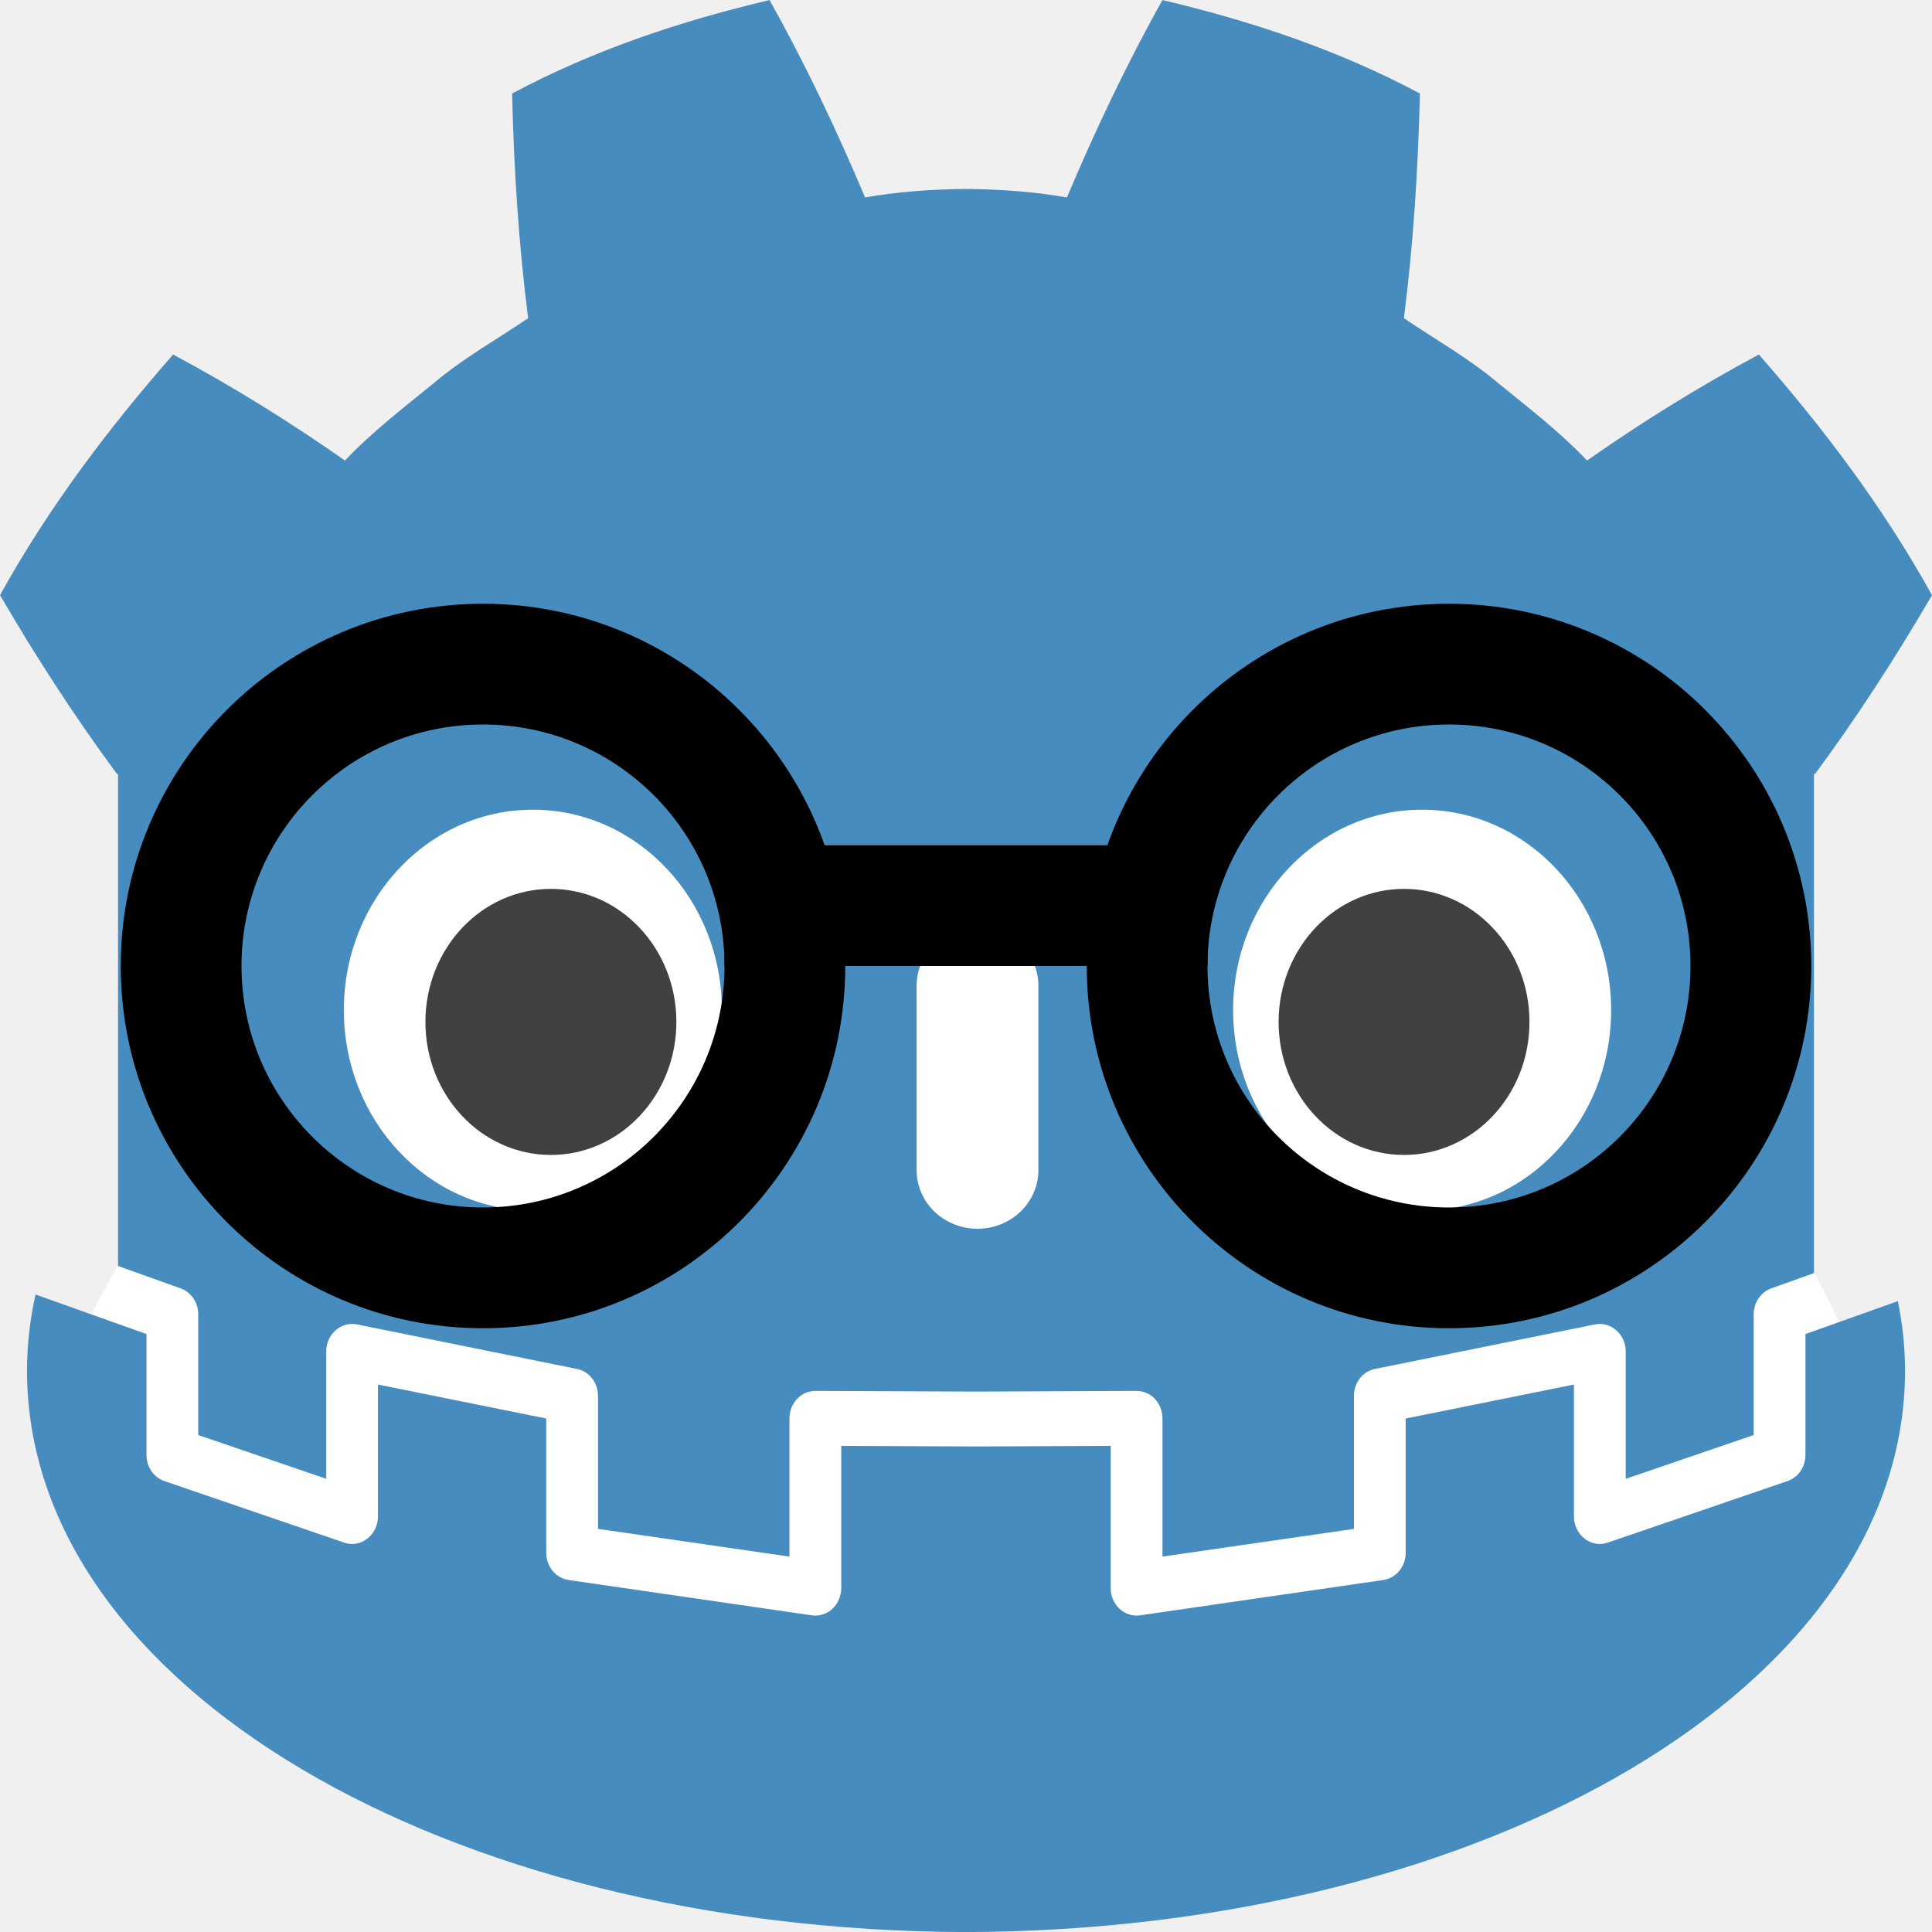
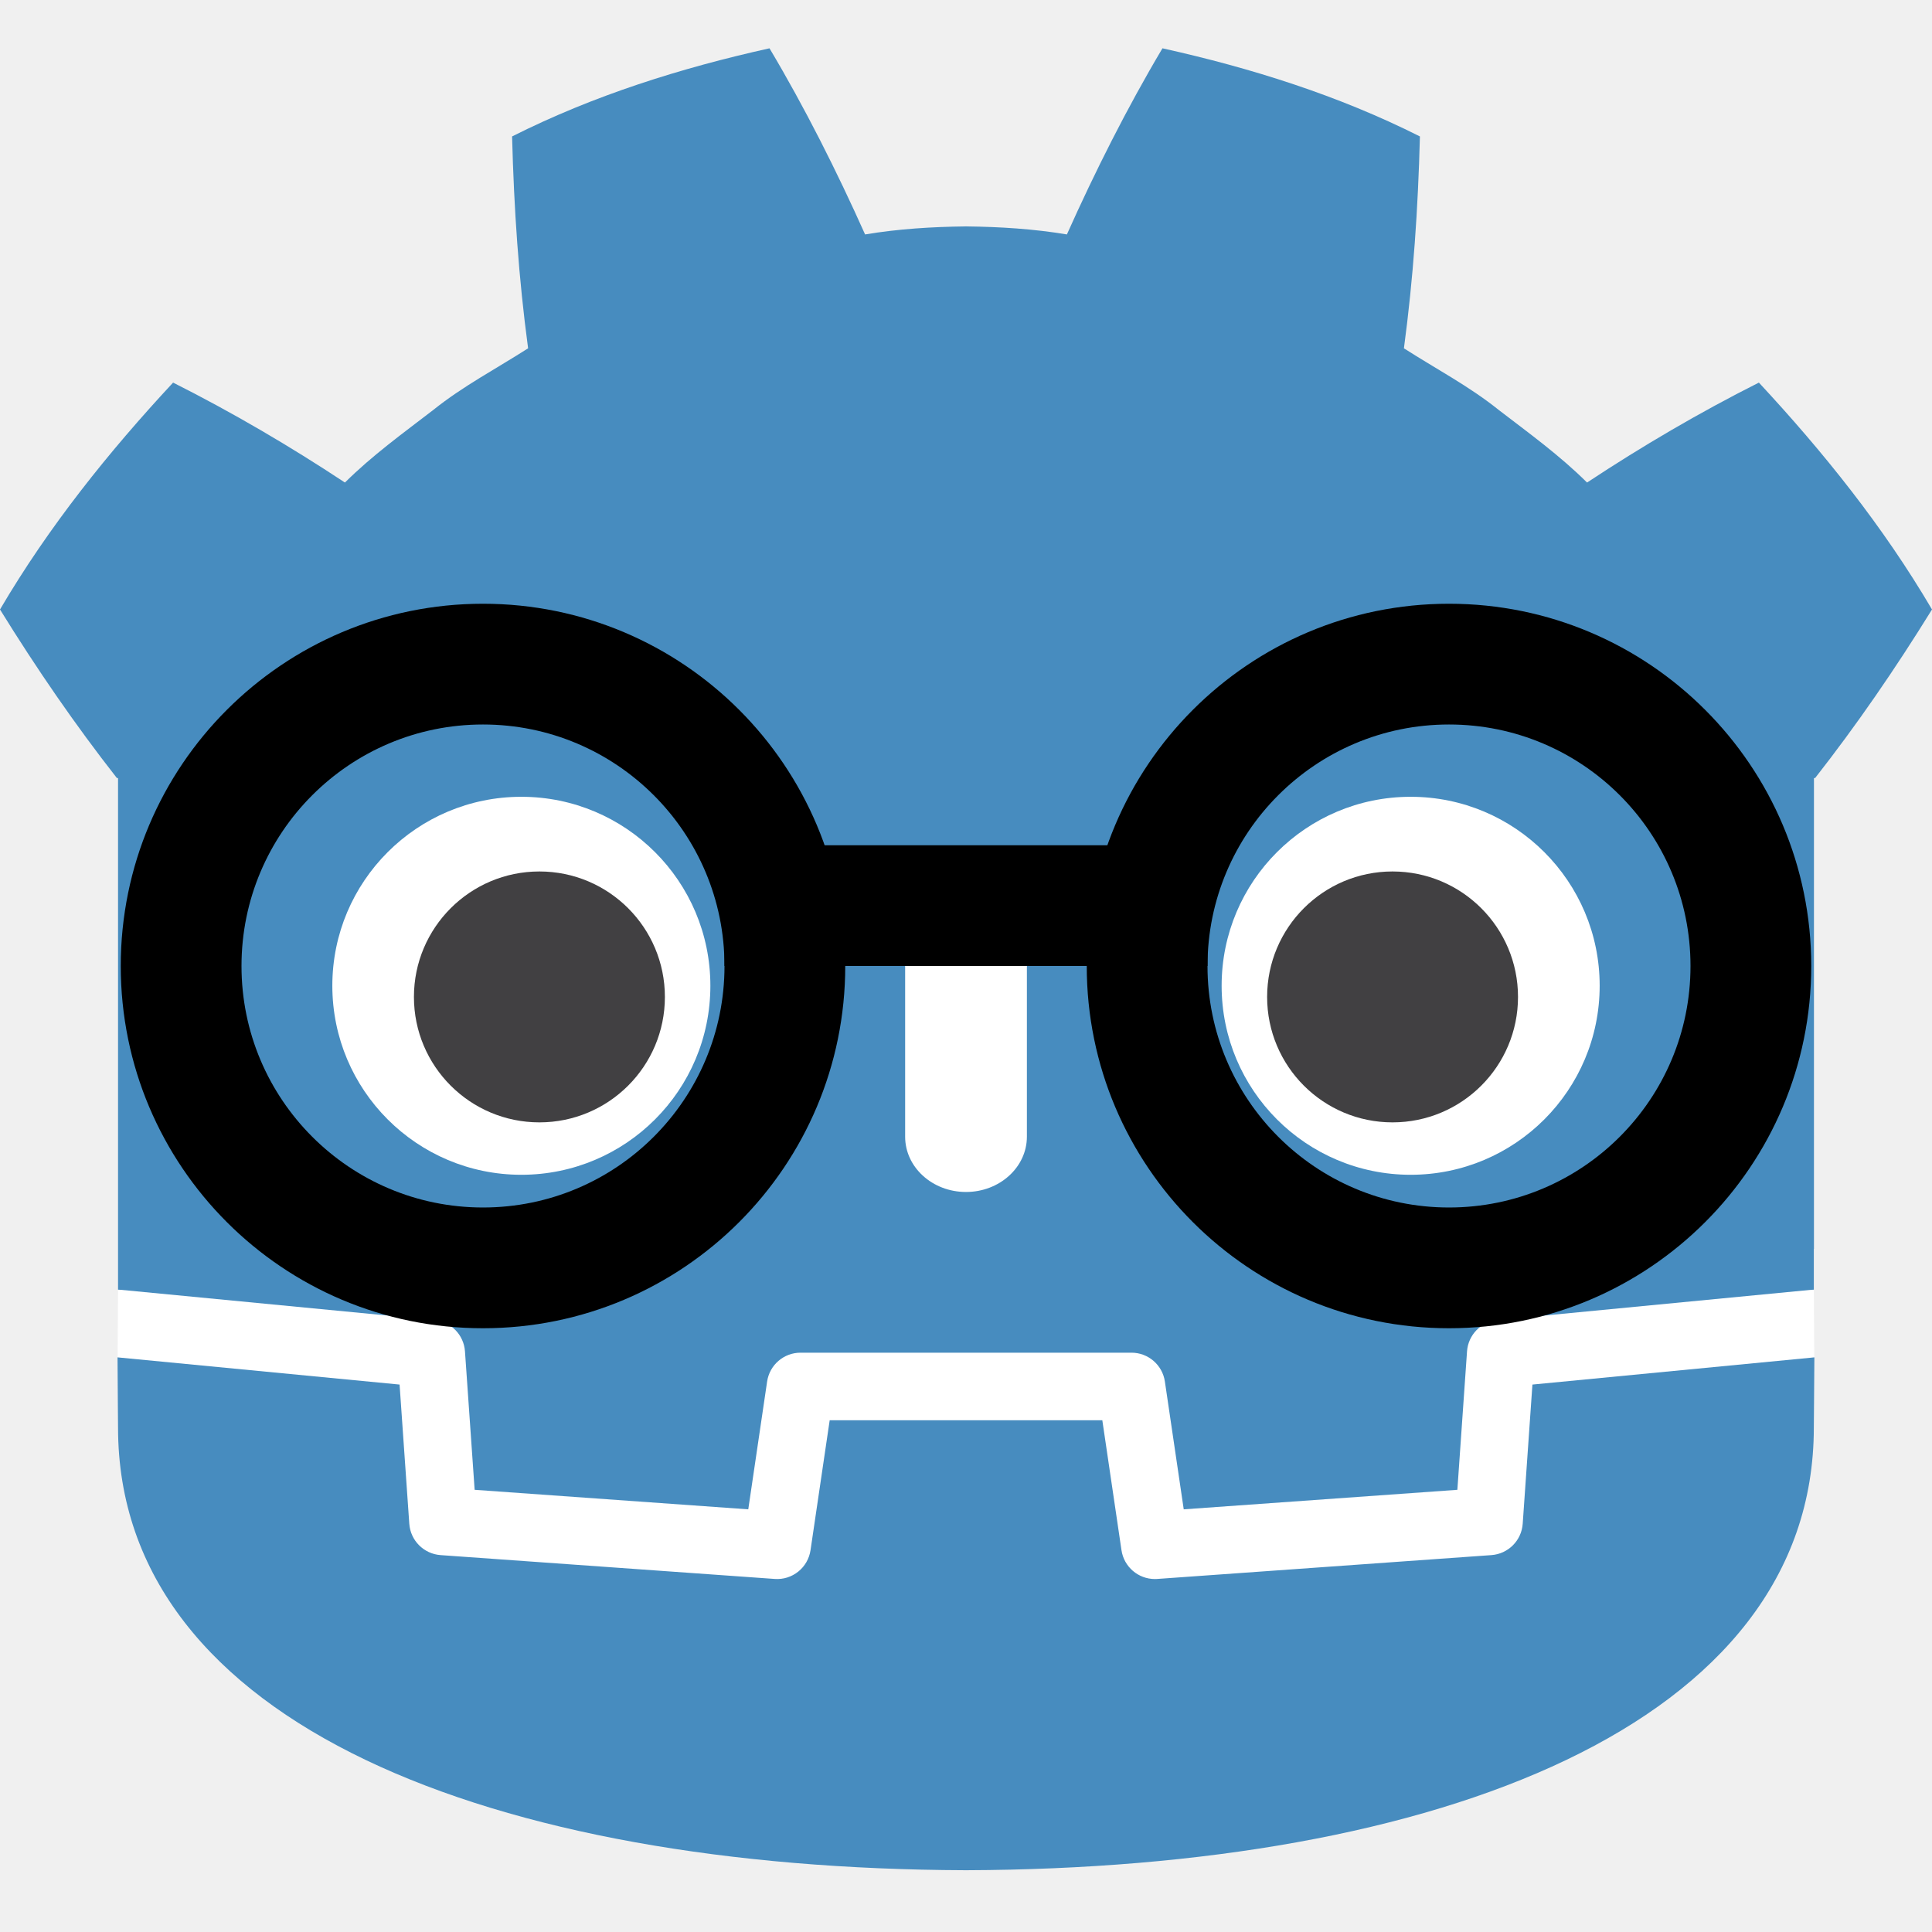
<svg xmlns="http://www.w3.org/2000/svg" width="16" height="16" viewBox="0 0 16 16" id="svg2" version="1.1">
  <defs id="defs4" />
  <g id="layer1" transform="translate(0,-1036.362)">
-     <g transform="matrix(0.01724138,0,0,0.01724138,-0.8275865,1035.046)" id="layer1-5">
-       <g transform="matrix(1.068899,0,0,1.133498,-45.06119,-81.68907)" id="g4149">
-         <path style="fill:#ffffff;fill-opacity:1;stroke:none" d="m 116.994,715.366 43.14,-74.514 75.997,-171.427 271.088,-13.637 282.064,14.17 138.451,255.569 -25.076,66.967 -376.127,53.395 -367.704,-40.322 z" id="path3239" />
-         <g id="g3412" transform="matrix(12.99539,0,0,-12.99539,898.3725,704.7308)">
-           <path d="m 0,0 0,-3.942 c 0,-0.39 -0.25,-0.734 -0.621,-0.852 L -6.835,-6.8 c -0.273,-0.091 -0.57,-0.042 -0.8,0.128 -0.232,0.168 -0.37,0.437 -0.37,0.721 l 0,4.305 -5.818,-1.108 0,-4.381 c 0,-0.447 -0.332,-0.824 -0.775,-0.885 l -8.41,-1.152 c -0.039,-0.003 -0.081,-0.008 -0.121,-0.008 -0.214,0 -0.424,0.078 -0.588,0.22 -0.195,0.172 -0.306,0.416 -0.306,0.676 l 0,4.638 -4.341,-0.018 0,-10e-4 -0.318,10e-4 -0.319,-10e-4 0,10e-4 -4.34,0.018 0,-4.638 c 0,-0.26 -0.112,-0.504 -0.307,-0.676 -0.164,-0.142 -0.374,-0.22 -0.587,-0.22 -0.041,0 -0.082,0.005 -0.123,0.008 l -8.41,1.152 c -0.442,0.061 -0.774,0.438 -0.774,0.885 l 0,4.381 -5.819,1.108 0,-4.305 c 0,-0.284 -0.137,-0.553 -0.368,-0.721 -0.232,-0.17 -0.529,-0.219 -0.802,-0.128 l -6.215,2.006 c -0.369,0.118 -0.619,0.462 -0.619,0.852 l 0,3.942 -3.837,1.29 c -0.19,-0.811 -0.295,-1.642 -0.295,-2.481 0,-10.301 14.512,-18.252 32.448,-18.309 l 0.022,0 0.023,0 c 17.936,0.057 32.448,8.008 32.448,18.309 0,0.766 -0.088,1.521 -0.247,2.266 L 0,0 Z" style="fill:#478cbf;fill-opacity:1;fill-rule:nonzero;stroke:none" id="path3414" />
-         </g>
-         <g id="g3416" transform="matrix(12.99539,0,0,-12.99539,140.1098,467.3493)">
-           <path d="m 0,0 0,-16.047 2.163,-0.729 c 0.364,-0.122 0.61,-0.462 0.61,-0.847 l 0,-3.936 4.426,-1.428 0,4.154 c 0,0.27 0.118,0.52 0.323,0.689 0.206,0.172 0.474,0.241 0.739,0.192 l 7.608,-1.452 c 0.422,-0.079 0.728,-0.448 0.728,-0.877 l 0,-4.338 6.62,-0.904 0,4.509 c 0,0.241 0.096,0.467 0.264,0.635 0.167,0.166 0.394,0.259 0.633,0.259 l 0.002,0 5.551,-0.022 5.549,0.022 c 0.245,-10e-4 0.468,-0.093 0.635,-0.259 0.169,-0.168 0.264,-0.394 0.264,-0.635 l 0,-4.509 6.621,0.904 0,4.338 c 0,0.429 0.304,0.798 0.726,0.877 l 7.609,1.452 c 0.262,0.049 0.533,-0.02 0.738,-0.192 0.205,-0.169 0.325,-0.419 0.325,-0.689 l 0,-4.154 4.425,1.428 0,3.936 c 0,0.385 0.245,0.725 0.609,0.847 l 1.475,0.497 0,16.279 0.04,0 c 1.437,1.834 2.767,3.767 4.042,5.828 -1.694,2.883 -3.768,5.459 -5.986,7.846 -2.057,-1.035 -4.055,-2.208 -5.942,-3.456 -0.944,0.938 -2.008,1.706 -3.052,2.509 -1.027,0.824 -2.183,1.428 -3.281,2.132 0.327,2.433 0.489,4.828 0.554,7.327 -2.831,1.424 -5.85,2.369 -8.903,3.047 -1.219,-2.048 -2.334,-4.267 -3.304,-6.436 -1.152,0.192 -2.309,0.264 -3.467,0.277 l 0,0.002 c -0.008,0 -0.015,-0.002 -0.022,-0.002 -0.008,0 -0.015,0.002 -0.022,0.002 l 0,-0.002 c -1.16,-0.013 -2.316,-0.085 -3.468,-0.277 -0.97,2.169 -2.084,4.388 -3.305,6.436 C 19.475,24.555 16.456,23.61 13.626,22.186 13.69,19.687 13.852,17.292 14.18,14.859 13.081,14.155 11.925,13.551 10.898,12.727 9.855,11.924 8.79,11.156 7.846,10.218 5.958,11.466 3.961,12.639 1.904,13.674 -0.314,11.287 -2.388,8.711 -4.082,5.828 -2.807,3.767 -1.477,1.834 -0.04,0 L 0,0 Z" style="fill:#478cbf;fill-opacity:1;fill-rule:nonzero;stroke:none" id="path3418" />
-         </g>
-         <g id="g3420" transform="matrix(12.99539,0,0,-12.99539,411.4457,567.4281)">
-           <path d="m 0,0 c 0,-3.611 -2.926,-6.537 -6.537,-6.537 -3.608,0 -6.535,2.926 -6.535,6.537 0,3.609 2.927,6.533 6.535,6.533 C -2.926,6.533 0,3.609 0,0" style="fill:#ffffff;fill-opacity:1;fill-rule:nonzero;stroke:none" id="path3422" />
-         </g>
-         <g id="g3424" transform="matrix(12.99539,0,0,-12.99539,391.0066,572.4664)">
-           <path d="m 0,0 c 0,-2.396 -1.941,-4.337 -4.339,-4.337 -2.396,0 -4.339,1.941 -4.339,4.337 0,2.396 1.943,4.339 4.339,4.339 C -1.941,4.339 0,2.396 0,0" style="fill:#414042;fill-opacity:1;fill-rule:nonzero;stroke:none" id="path3426" />
-         </g>
-         <g id="g3428" transform="matrix(12.99539,0,0,-12.99539,526.3093,660.1099)">
-           <path d="m 0,0 c -1.162,0 -2.104,0.856 -2.104,1.912 l 0,6.018 c 0,1.054 0.942,1.912 2.104,1.912 1.162,0 2.106,-0.858 2.106,-1.912 l 0,-6.018 C 2.106,0.856 1.162,0 0,0" style="fill:#ffffff;fill-opacity:1;fill-rule:nonzero;stroke:none" id="path3430" />
-         </g>
-         <g id="g3432" transform="matrix(12.99539,0,0,-12.99539,641.1873,567.4281)">
-           <path d="m 0,0 c 0,-3.611 2.926,-6.537 6.537,-6.537 3.609,0 6.535,2.926 6.535,6.537 0,3.609 -2.926,6.533 -6.535,6.533 C 2.926,6.533 0,3.609 0,0" style="fill:#ffffff;fill-opacity:1;fill-rule:nonzero;stroke:none" id="path3434" />
-         </g>
-         <g id="g3436" transform="matrix(12.99539,0,0,-12.99539,661.6317,572.4664)">
-           <path d="m 0,0 c 0,-2.396 1.941,-4.337 4.336,-4.337 2.398,0 4.339,1.941 4.339,4.337 0,2.396 -1.941,4.339 -4.339,4.339 C 1.941,4.339 0,2.396 0,0" style="fill:#414042;fill-opacity:1;fill-rule:nonzero;stroke:none" id="path3438" />
-         </g>
+     <g transform="matrix(0.01724138,0,0,0.01724138,-0.8275862,1033.738)" id="layer1-6">
+       <g style="stroke-width:0.32" transform="matrix(4.162611,0,0,-4.162611,919.2406,771.6719)" id="g78">
+         <path id="path80" style="fill:#ffffff;fill-opacity:1;fill-rule:nonzero;stroke:none;stroke-width:0.32" d="m 0,0 c 0,0 -0.325,1.994 -0.515,1.976 l -36.182,-3.491 c -2.879,-0.278 -5.115,-2.574 -5.317,-5.459 l -0.994,-14.247 -27.992,-1.997 -1.904,12.912 c -0.424,2.872 -2.932,5.037 -5.835,5.037 h -38.188 c -2.902,0 -5.41,-2.165 -5.834,-5.037 l -1.905,-12.912 -27.992,1.997 -0.994,14.247 c -0.202,2.886 -2.438,5.182 -5.317,5.46 l -36.2,3.49 c -0.187,0.018 -0.324,-1.978 -0.511,-1.978 l -0.049,-7.83 30.658,-4.944 1.004,-14.374 c 0.203,-2.91 2.551,-5.263 5.463,-5.472 l 38.551,-2.75 c 0.146,-0.01 0.29,-0.016 0.434,-0.016 2.897,0 5.401,2.166 5.825,5.038 l 1.959,13.286 h 28.005 l 1.959,-13.286 c 0.423,-2.871 2.93,-5.037 5.831,-5.037 0.142,0 0.284,0.005 0.423,0.015 l 38.556,2.75 c 2.911,0.209 5.26,2.562 5.463,5.472 l 1.003,14.374 30.645,4.966 z" />
+       </g>
+       <g style="stroke-width:0.32" transform="matrix(4.162611,0,0,-4.162611,104.6989,525.907)" id="g82-3">
+         <path id="path84-6" style="fill:#478cbf;fill-opacity:1;fill-rule:nonzero;stroke:none;stroke-width:0.32" d="m 0,0 v -47.514 -6.035 -5.492 c 0.108,-0.001 0.216,-0.005 0.323,-0.015 l 36.196,-3.49 c 1.896,-0.183 3.382,-1.709 3.514,-3.609 l 1.116,-15.978 31.574,-2.253 2.175,14.747 c 0.282,1.912 1.922,3.329 3.856,3.329 h 38.188 c 1.933,0 3.573,-1.417 3.855,-3.329 l 2.175,-14.747 31.575,2.253 1.115,15.978 c 0.133,1.9 1.618,3.425 3.514,3.609 l 36.182,3.49 c 0.107,0.01 0.214,0.014 0.322,0.015 v 4.711 l 0.015,0.005 V 0 h 0.134 c 4.795,6.12 9.232,12.569 13.487,19.449 -5.651,9.62 -12.575,18.217 -19.976,26.182 -6.864,-3.455 -13.531,-7.369 -19.828,-11.534 -3.151,3.132 -6.7,5.694 -10.186,8.372 -3.425,2.751 -7.285,4.768 -10.946,7.118 1.09,8.117 1.629,16.108 1.846,24.448 -9.446,4.754 -19.519,7.906 -29.708,10.17 -4.068,-6.837 -7.788,-14.241 -11.028,-21.479 -3.842,0.642 -7.702,0.88 -11.567,0.926 v 0.006 c -0.027,0 -0.052,-0.006 -0.075,-0.006 -0.024,0 -0.049,0.006 -0.073,0.006 V 63.652 C 93.903,63.606 90.046,63.368 86.203,62.726 82.965,69.964 79.247,77.368 75.173,84.205 64.989,81.941 54.915,78.789 45.47,74.035 45.686,65.695 46.225,57.704 47.318,49.587 43.65,47.237 39.795,45.22 36.369,42.469 32.888,39.791 29.333,37.229 26.181,34.097 19.884,38.262 13.219,42.176 6.353,45.631 -1.048,37.666 -7.968,29.069 -13.621,19.449 -9.368,12.569 -4.928,6.12 -0.134,0 Z" />
+       </g>
+       <g style="stroke-width:0.32" transform="matrix(4.162611,0,0,-4.162611,784.0714,817.2428)" id="g86-7">
+         <path id="path88-5" style="fill:#478cbf;fill-opacity:1;fill-rule:nonzero;stroke:none;stroke-width:0.32" d="m 0,0 -1.121,-16.063 c -0.135,-1.936 -1.675,-3.477 -3.611,-3.616 l -38.555,-2.751 c -0.094,-0.007 -0.188,-0.01 -0.281,-0.01 -1.916,0 -3.569,1.406 -3.852,3.33 l -2.211,14.994 H -81.09 l -2.211,-14.994 c -0.297,-2.018 -2.101,-3.469 -4.133,-3.32 l -38.555,2.751 c -1.936,0.139 -3.476,1.68 -3.611,3.616 L -130.721,0 -163.268,3.138 c 0.015,-3.498 0.06,-7.33 0.06,-8.093 0,-34.374 43.605,-50.896 97.781,-51.086 h 0.066 0.067 c 54.176,0.19 97.766,16.712 97.766,51.086 0,0.777 0.047,4.593 0.063,8.093 z" />
+       </g>
+       <g style="stroke-width:0.32" transform="matrix(4.162611,0,0,-4.162611,389.2148,625.671)" id="g90-3">
+         <path id="path92-5" style="fill:#ffffff;fill-opacity:1;fill-rule:nonzero;stroke:none;stroke-width:0.32" d="m 0,0 c 0,-12.052 -9.765,-21.815 -21.813,-21.815 -12.042,0 -21.81,9.763 -21.81,21.815 0,12.044 9.768,21.802 21.81,21.802 C -9.765,21.802 0,12.044 0,0" />
+       </g>
+       <g style="stroke-width:0.32" transform="matrix(4.162611,0,0,-4.162611,367.3669,631.0568)" id="g94-6">
+         <path id="path96-2" style="fill:#414042;fill-opacity:1;fill-rule:nonzero;stroke:none;stroke-width:0.32" d="m 0,0 c 0,-7.994 -6.479,-14.473 -14.479,-14.473 -7.996,0 -14.479,6.479 -14.479,14.473 0,7.994 6.483,14.479 14.479,14.479 C -6.479,14.479 0,7.994 0,0" />
+       </g>
+       <g style="stroke-width:0.32" transform="matrix(4.162611,0,0,-4.162611,511.9934,724.7395)" id="g98-9">
+         <path id="path100-1" style="fill:#ffffff;fill-opacity:1;fill-rule:nonzero;stroke:none;stroke-width:0.32" d="m 0,0 c -3.878,0 -7.021,2.858 -7.021,6.381 v 20.081 c 0,3.52 3.143,6.381 7.021,6.381 3.878,0 7.028,-2.861 7.028,-6.381 V 6.381 C 7.028,2.858 3.878,0 0,0" />
+       </g>
+       <g style="stroke-width:0.32" transform="matrix(4.162611,0,0,-4.162611,634.7871,625.671)" id="g102-2">
+         <path id="path104-7" style="fill:#ffffff;fill-opacity:1;fill-rule:nonzero;stroke:none;stroke-width:0.32" d="m 0,0 c 0,-12.052 9.765,-21.815 21.815,-21.815 12.041,0 21.808,9.763 21.808,21.815 0,12.044 -9.767,21.802 -21.808,21.802 C 9.765,21.802 0,12.044 0,0" />
+       </g>
+       <g style="stroke-width:0.32" transform="matrix(4.162611,0,0,-4.162611,656.6406,631.0568)" id="g106-0">
+         <path id="path108-9" style="fill:#414042;fill-opacity:1;fill-rule:nonzero;stroke:none;stroke-width:0.32" d="m 0,0 c 0,-7.994 6.477,-14.473 14.471,-14.473 8.002,0 14.479,6.479 14.479,14.473 0,7.994 -6.477,14.479 -14.479,14.479 C 6.477,14.479 0,7.994 0,0" />
      </g>
    </g>
    <path style="opacity:1;fill:#000000;fill-opacity:1;stroke:none;stroke-width:6;stroke-linecap:round;stroke-linejoin:round;stroke-miterlimit:4;stroke-dasharray:none;stroke-dashoffset:0;stroke-opacity:0.442" d="m 4,1041.362 a 3,3 0 0 0 -3,3 3,3 0 0 0 3,3 3,3 0 0 0 3,-3 3,3 0 0 0 -3,-3 z m 0,1 a 2,2 0 0 1 2,2 2,2 0 0 1 -2,2 2,2 0 0 1 -2,-2 2,2 0 0 1 2,-2 z" id="path4151" />
    <path id="path4156" d="m 12,1041.362 a 3,3 0 0 0 -3,3 3,3 0 0 0 3,3 3,3 0 0 0 3,-3 3,3 0 0 0 -3,-3 z m 0,1 a 2,2 0 0 1 2,2 2,2 0 0 1 -2,2 2,2 0 0 1 -2,-2 2,2 0 0 1 2,-2 z" style="opacity:1;fill:#000000;fill-opacity:1;stroke:none;stroke-width:6;stroke-linecap:round;stroke-linejoin:round;stroke-miterlimit:4;stroke-dasharray:none;stroke-dashoffset:0;stroke-opacity:0.442" />
    <rect style="opacity:1;fill:#000000;fill-opacity:1;stroke:none;stroke-width:6;stroke-linecap:round;stroke-linejoin:round;stroke-miterlimit:4;stroke-dasharray:none;stroke-dashoffset:0;stroke-opacity:0.442" id="rect4160" width="4" height="1" x="6" y="1043.362" ry="0" />
  </g>
</svg>
